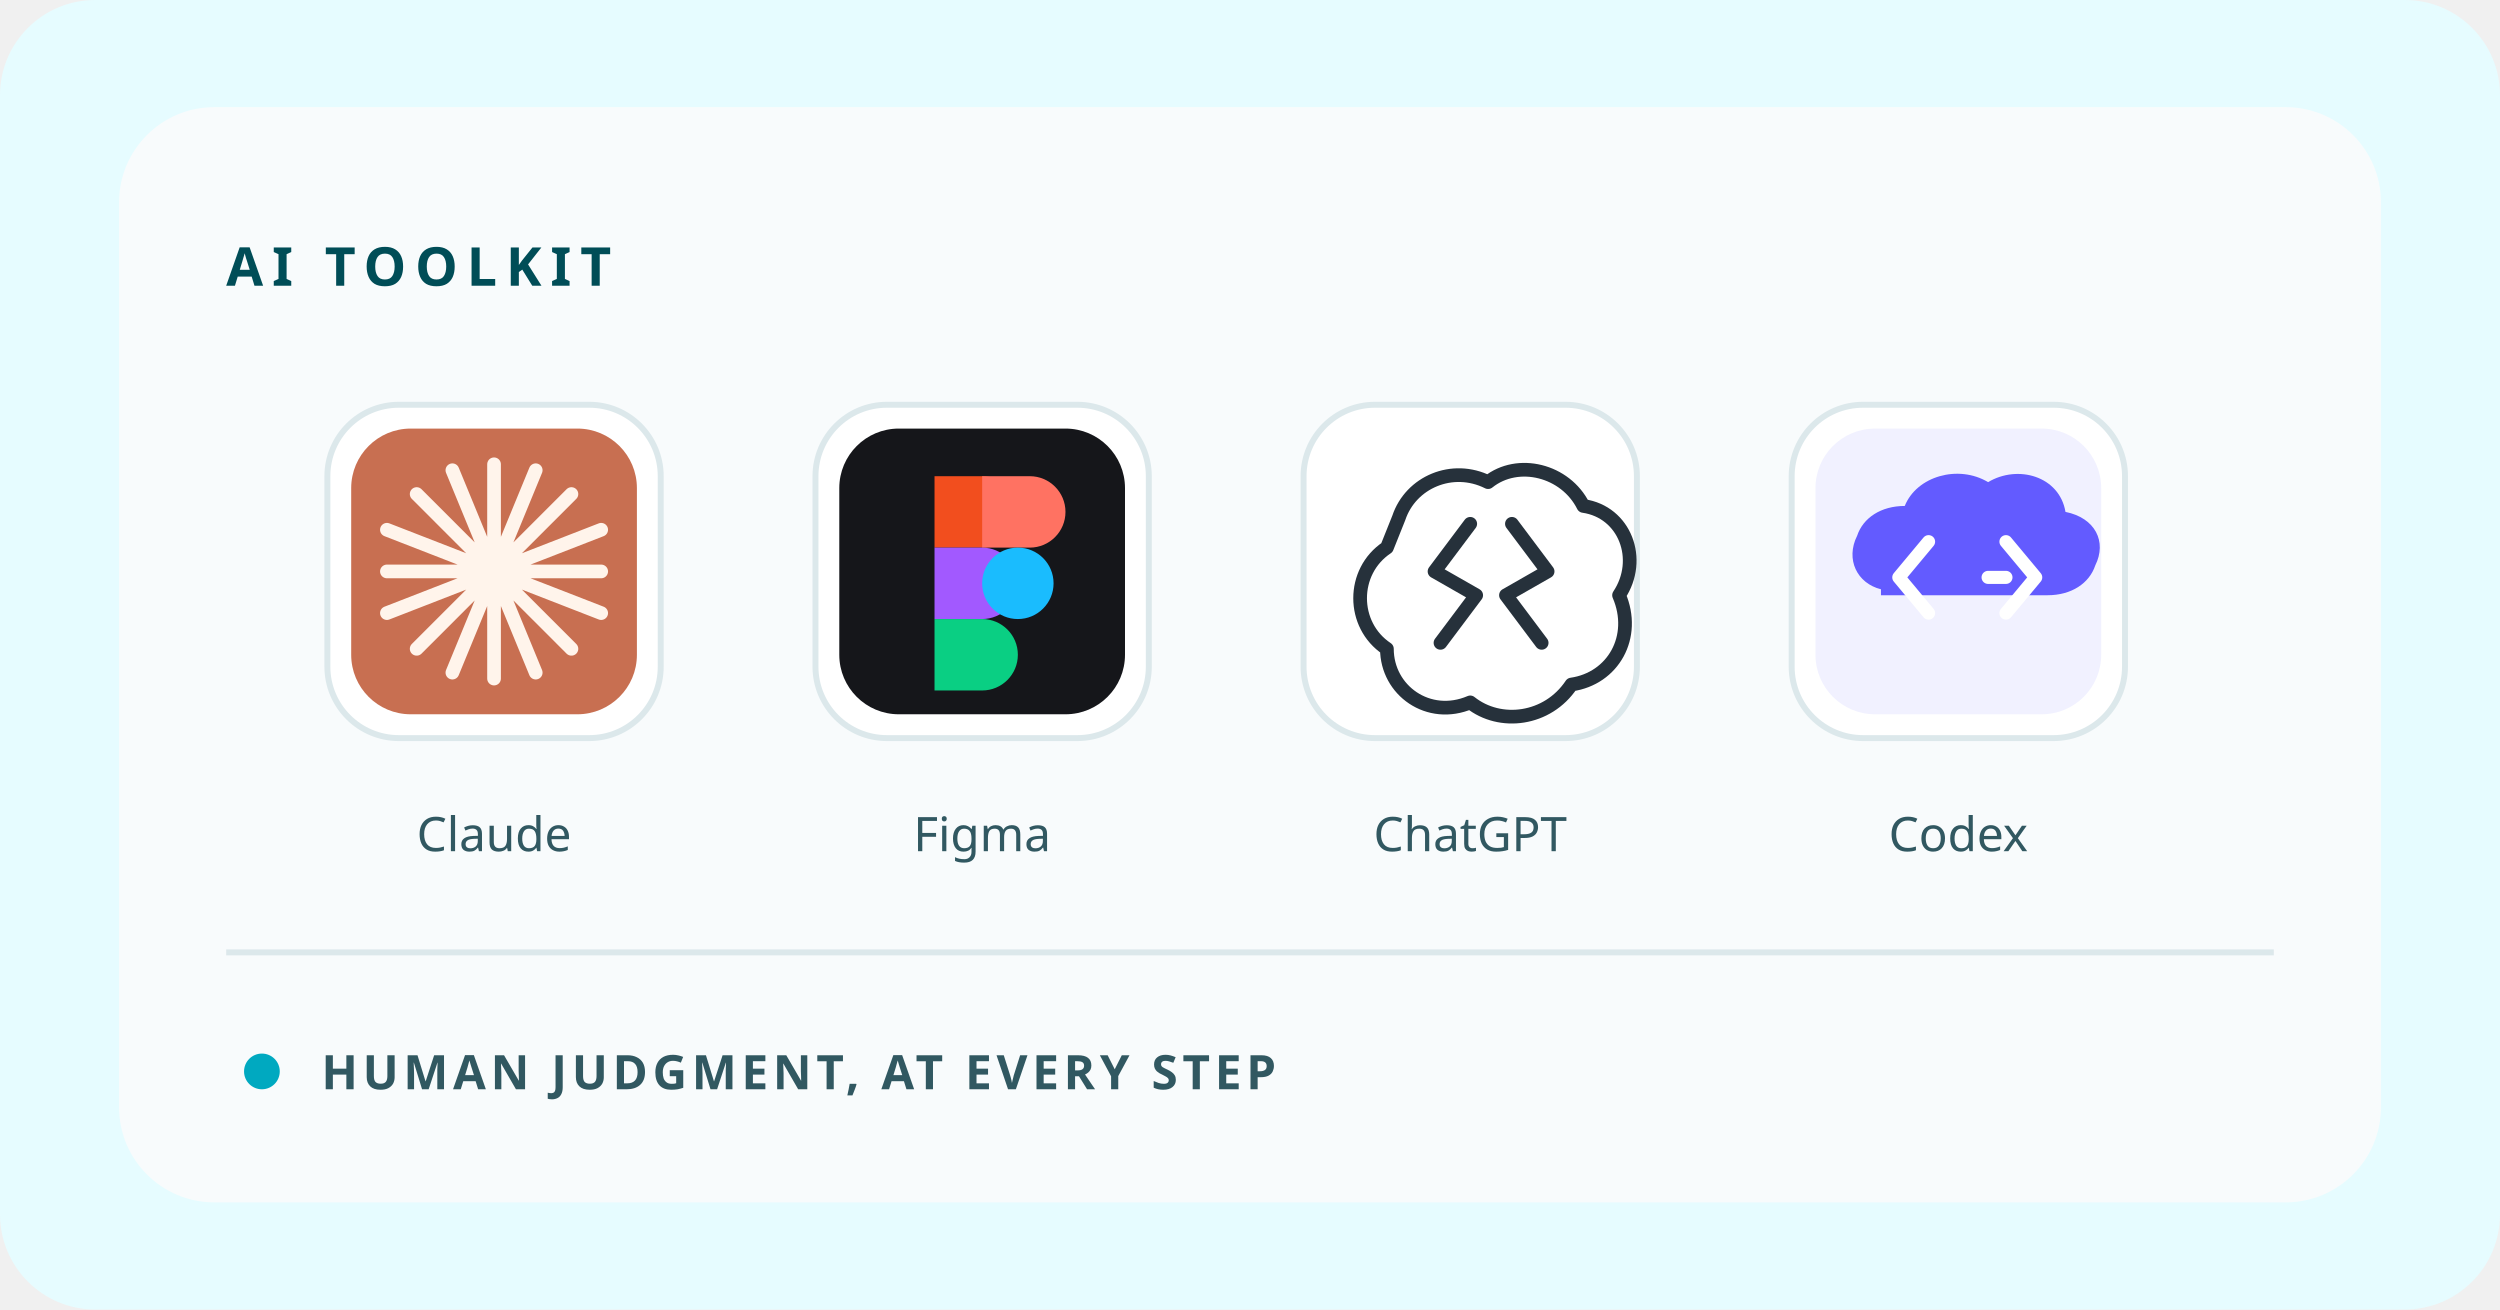
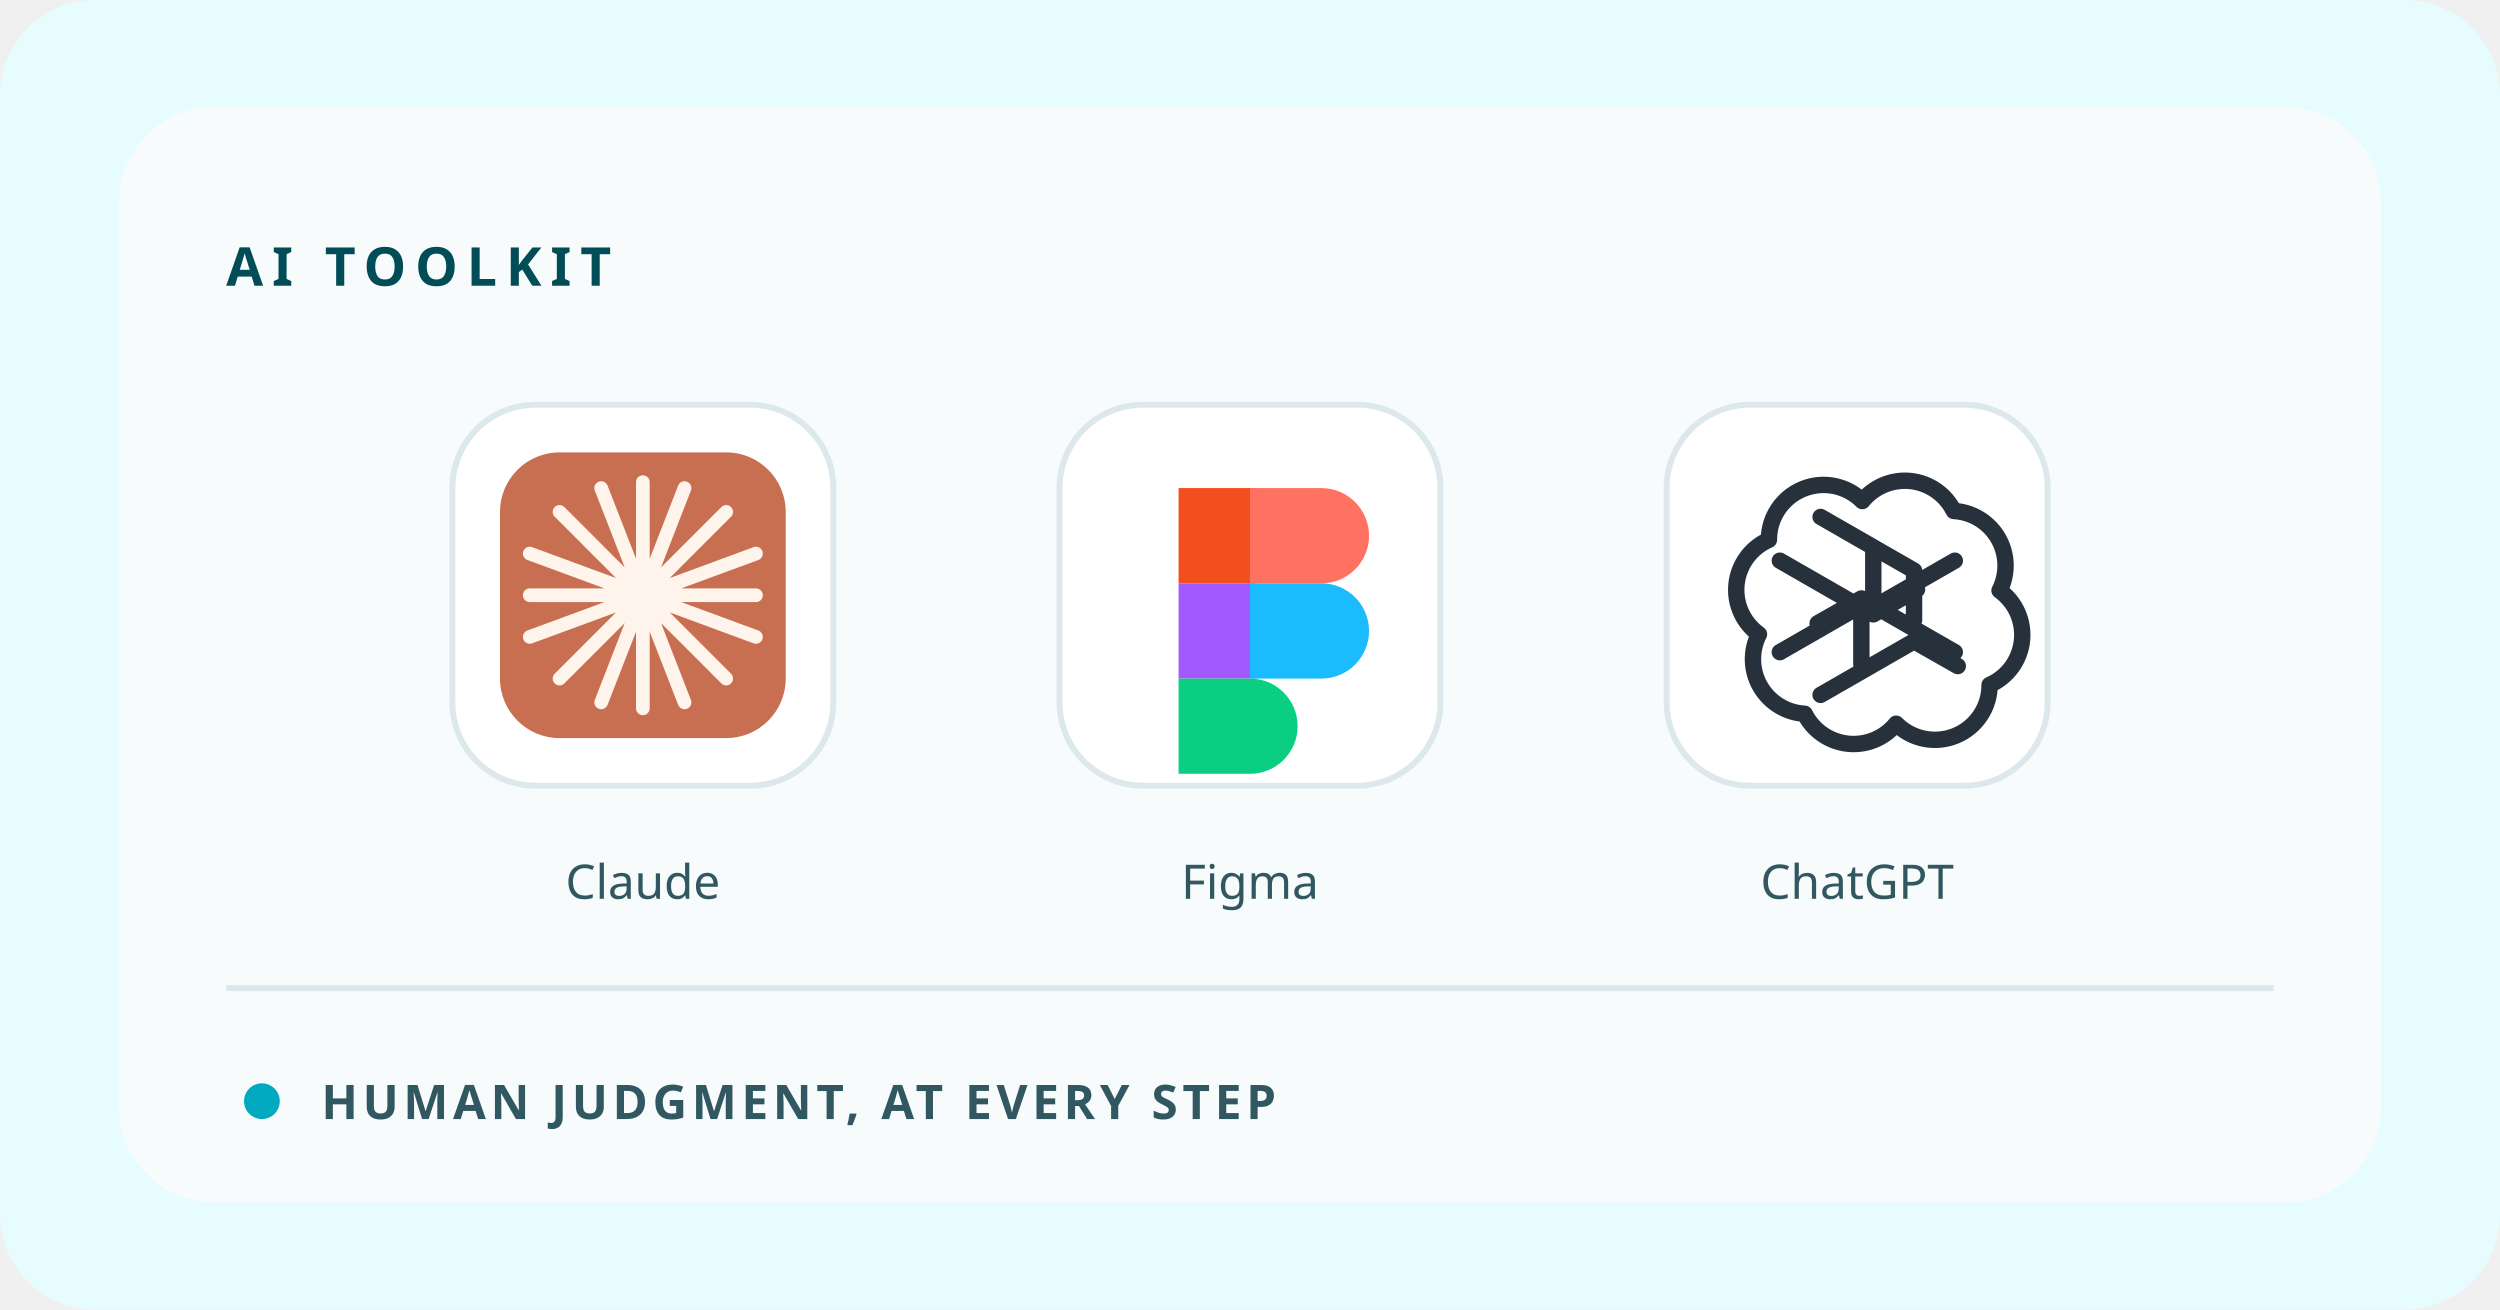
- <svg xmlns="http://www.w3.org/2000/svg" width="420" height="220" viewBox="0 0 420 220">
+ <svg xmlns="http://www.w3.org/2000/svg" width="420" height="220" viewBox="0 0 420 220" role="img" aria-labelledby="title desc">
  <rect width="420" height="220" rx="16" fill="#e6fcff" />
  <rect x="20" y="18" width="380" height="184" rx="16" fill="#f8fbfc" />
  <text x="38" y="48" fill="#004d57" font-family="DM Sans, sans-serif" font-size="9" font-weight="700" letter-spacing="1.5">AI TOOLKIT</text>
-   <g>
-     <rect x="55" y="68" width="56" height="56" rx="12" fill="#fff" stroke="#dce8eb" />
-     <rect x="59" y="72" width="48" height="48" rx="10" fill="#c86f51" />
-     <g stroke="#fff4eb" stroke-width="2.3" stroke-linecap="round">
-       <path d="M83 78v36M65 96h36M70 83l26 26M96 83l-26 26M76 79l14 34M65 89l36 14M90 79 76 113M101 89 65 103" />
-     </g>
-     <rect x="137" y="68" width="56" height="56" rx="12" fill="#fff" stroke="#dce8eb" />
-     <rect x="141" y="72" width="48" height="48" rx="10" fill="#15161a" />
-     <path d="M157 80h8a6 6 0 0 1 0 12h-8z" fill="#f24e1e" />
-     <path d="M165 80h8a6 6 0 0 1 0 12h-8z" fill="#ff7262" />
-     <path d="M157 92h8a6 6 0 0 1 0 12h-8z" fill="#a259ff" />
-     <circle cx="171" cy="98" r="6" fill="#1abcfe" />
-     <path d="M157 104h8a6 6 0 0 1 0 12h-8z" fill="#0acf83" />
-     <rect x="219" y="68" width="56" height="56" rx="12" fill="#fff" stroke="#dce8eb" />
-     <path d="M235 87c2-6 9-9 15-6 5-4 13-2 16 4 7 1 10 9 6 15 3 7-1 14-8 15-4 6-12 7-17 3-7 3-14-2-14-9-6-4-6-13 0-17z" fill="none" stroke="#26313b" stroke-width="2.3" stroke-linejoin="round" />
-     <path d="m247 88-6 8 7 4-6 8m12-20 6 8-7 4 6 8" fill="none" stroke="#26313b" stroke-width="2.3" stroke-linecap="round" stroke-linejoin="round" />
-     <rect x="301" y="68" width="56" height="56" rx="12" fill="#fff" stroke="#dce8eb" />
-     <rect x="305" y="72" width="48" height="48" rx="10" fill="#f1f1ff" />
-     <path d="M316 99c-4-1-6-5-4-9 1-3 4-5 8-5 2-5 9-7 14-4 5-3 12-1 13 5 5 1 7 5 5 9-1 3-4 5-8 5h-28z" fill="#635bff" />
-     <path d="m324 91-5 6 5 6m13-12 5 6-5 6m-3-6h3" fill="none" stroke="#fff" stroke-width="2.2" stroke-linecap="round" stroke-linejoin="round" />
+   <rect x="76" y="68" width="64" height="64" rx="14" fill="#fff" stroke="#dce8eb" />
+   <rect x="84" y="76" width="48" height="48" rx="10" fill="#c86f51" />
+   <g stroke="#fff4eb" stroke-width="2.3" stroke-linecap="round">
+     <path d="M108 81v38M89 100h38M94 86l28 28M122 86l-28 28M101 82l14 36M89 93l38 14M115 82l-14 36M127 93 89 107" />
+   </g>
+   <rect x="178" y="68" width="64" height="64" rx="14" fill="#fff" stroke="#dce8eb" />
+   <path d="M198 82h12a8 8 0 0 1 0 16h-12z" fill="#f24e1e" />
+   <path d="M210 82h12a8 8 0 0 1 0 16h-12z" fill="#ff7262" />
+   <path d="M198 98h12a8 8 0 0 1 0 16h-12z" fill="#a259ff" />
+   <path d="M210 98h12a8 8 0 1 1 0 16h-12z" fill="#1abcfe" />
+   <path d="M198 114h12a8 8 0 0 1 0 16h-12z" fill="#0acf83" />
+   <rect x="280" y="68" width="64" height="64" rx="14" fill="#fff" stroke="#dce8eb" />
+   <g transform="translate(292 80) scale(1.67)" fill="none" stroke="#26313b" stroke-width="1.65" stroke-linecap="round" stroke-linejoin="round">
+     <path d="M12.5 2.5a5.5 5.5 0 0 0-9.4 3.9 5.5 5.5 0 0 0-1 9.5 5.5 5.5 0 0 0 4.6 8 5.5 5.5 0 0 0 9.2 1 5.5 5.5 0 0 0 9.4-3.9 5.5 5.5 0 0 0 1-9.5 5.5 5.5 0 0 0-4.6-8 5.5 5.5 0 0 0-9.2-1z" />
+     <path d="M8.3 4.1 17.7 9.5v5M4.2 8.5l9.4 5.4 4.4-2.5M4.2 17.7l9.4-5.4v-5M8.3 22l9.4-5.4 4.4 2.5M21.8 17.7l-9.4-5.4-4.4 2.5M21.8 8.5l-9.4 5.4v5" />
  </g>
  <g fill="#315861" font-family="DM Sans, sans-serif" font-size="8" text-anchor="middle">
-     <text x="83" y="143">Claude</text>
-     <text x="165" y="143">Figma</text>
-     <text x="247" y="143">ChatGPT</text>
-     <text x="329" y="143">Codex</text>
+     <text x="108" y="151">Claude</text>
+     <text x="210" y="151">Figma</text>
+     <text x="312" y="151">ChatGPT</text>
  </g>
-   <path d="M38 160h344" stroke="#dce8eb" />
-   <circle cx="44" cy="180" r="3" fill="#00a9c0" />
-   <text x="54" y="183" fill="#315861" font-family="DM Sans, sans-serif" font-size="8" font-weight="700" letter-spacing=".8">HUMAN JUDGMENT, AT EVERY STEP</text>
+   <path d="M38 166h344" stroke="#dce8eb" />
+   <circle cx="44" cy="185" r="3" fill="#00a9c0" />
+   <text x="54" y="188" fill="#315861" font-family="DM Sans, sans-serif" font-size="8" font-weight="700" letter-spacing=".8">HUMAN JUDGMENT, AT EVERY STEP</text>
</svg>
